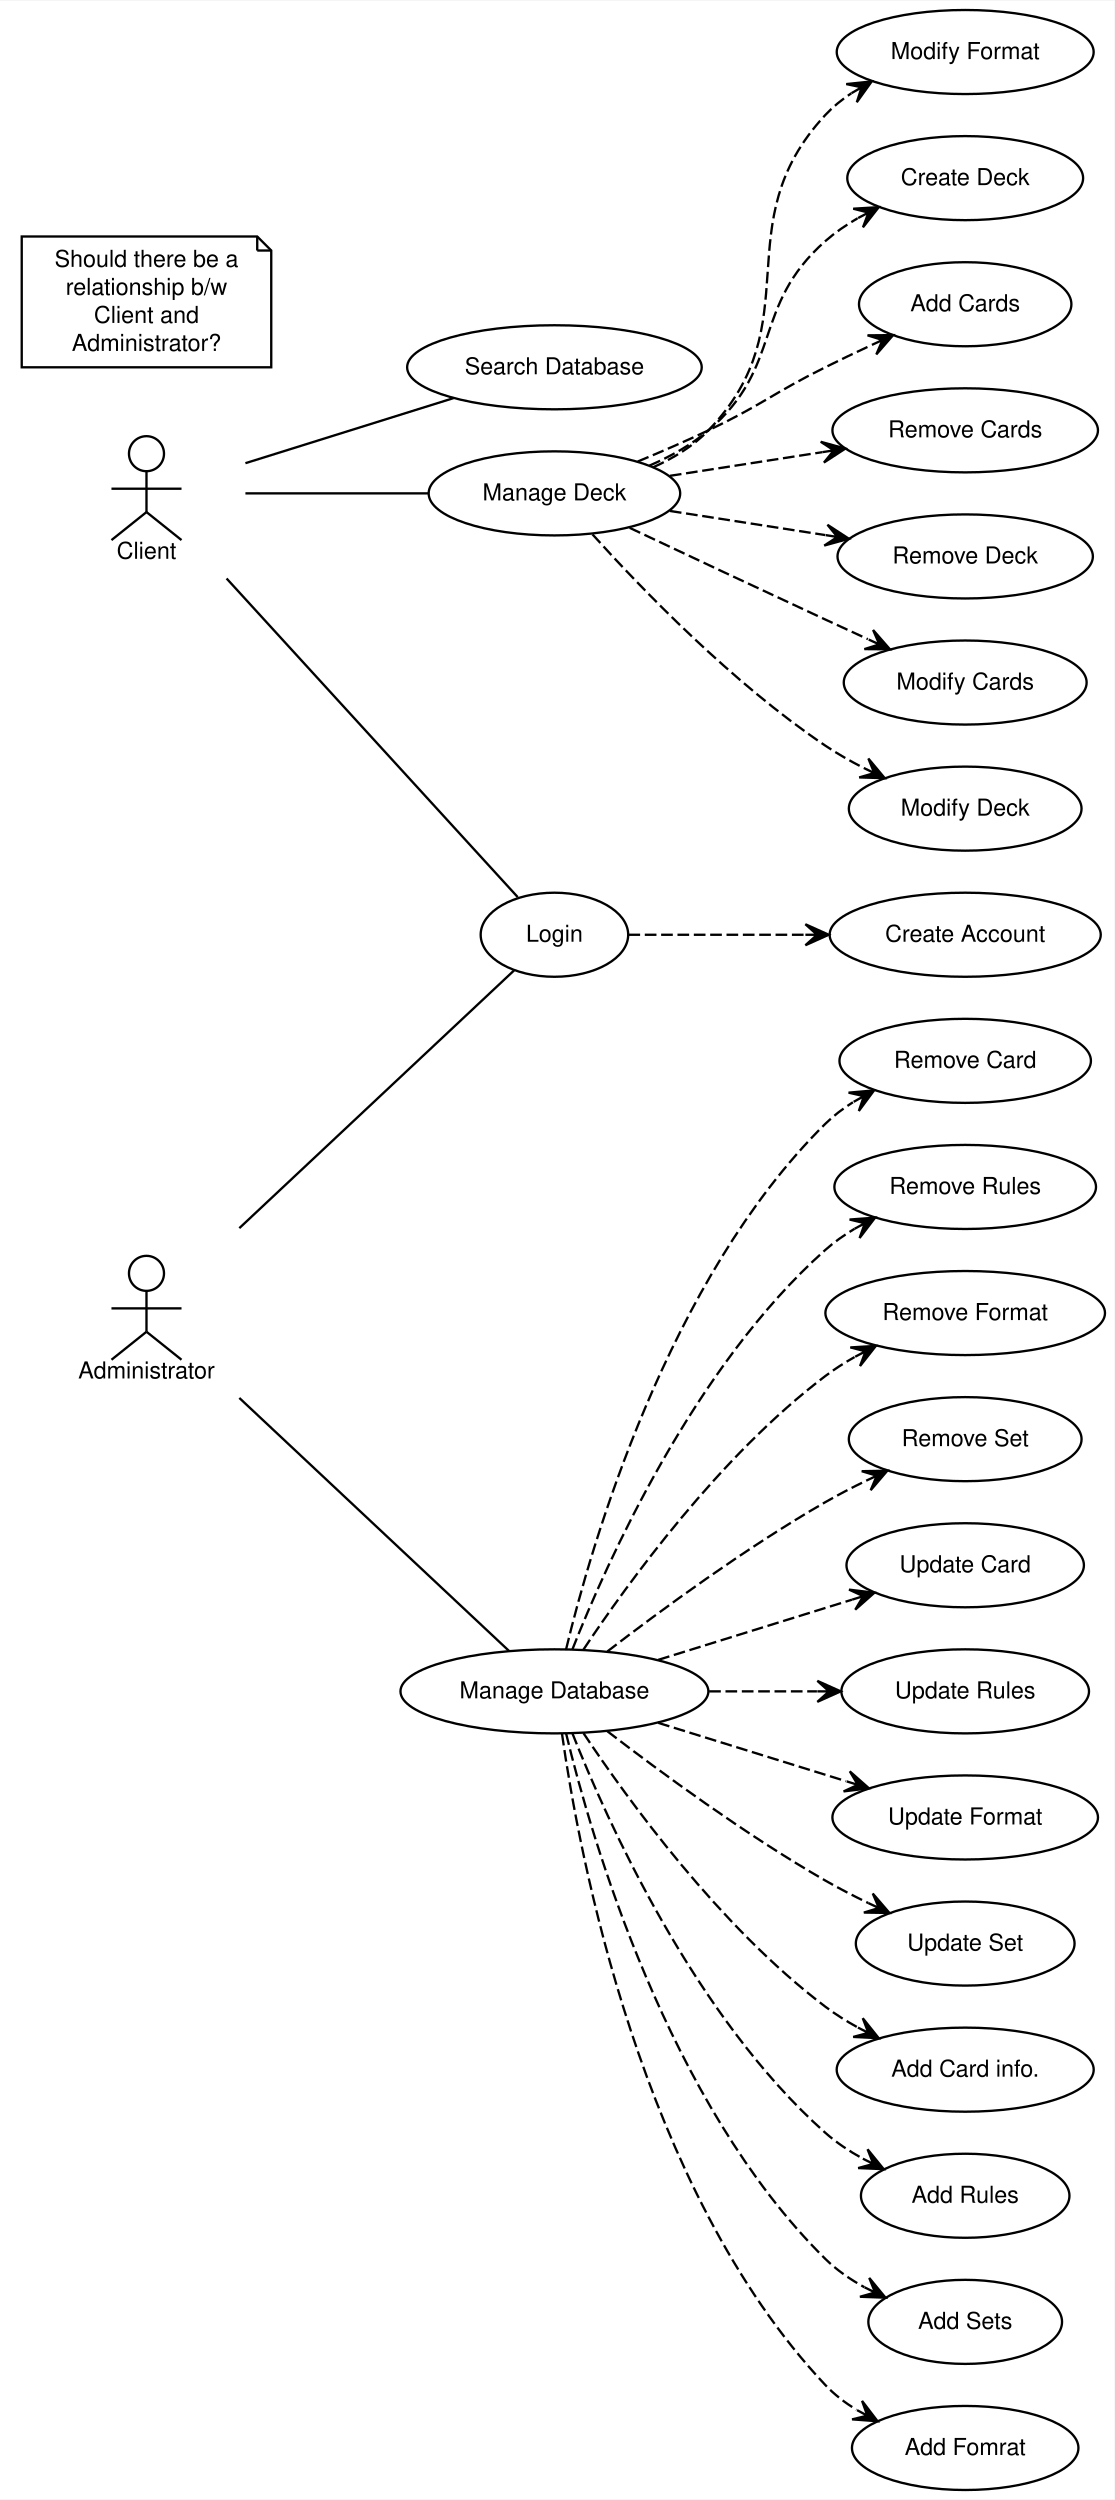
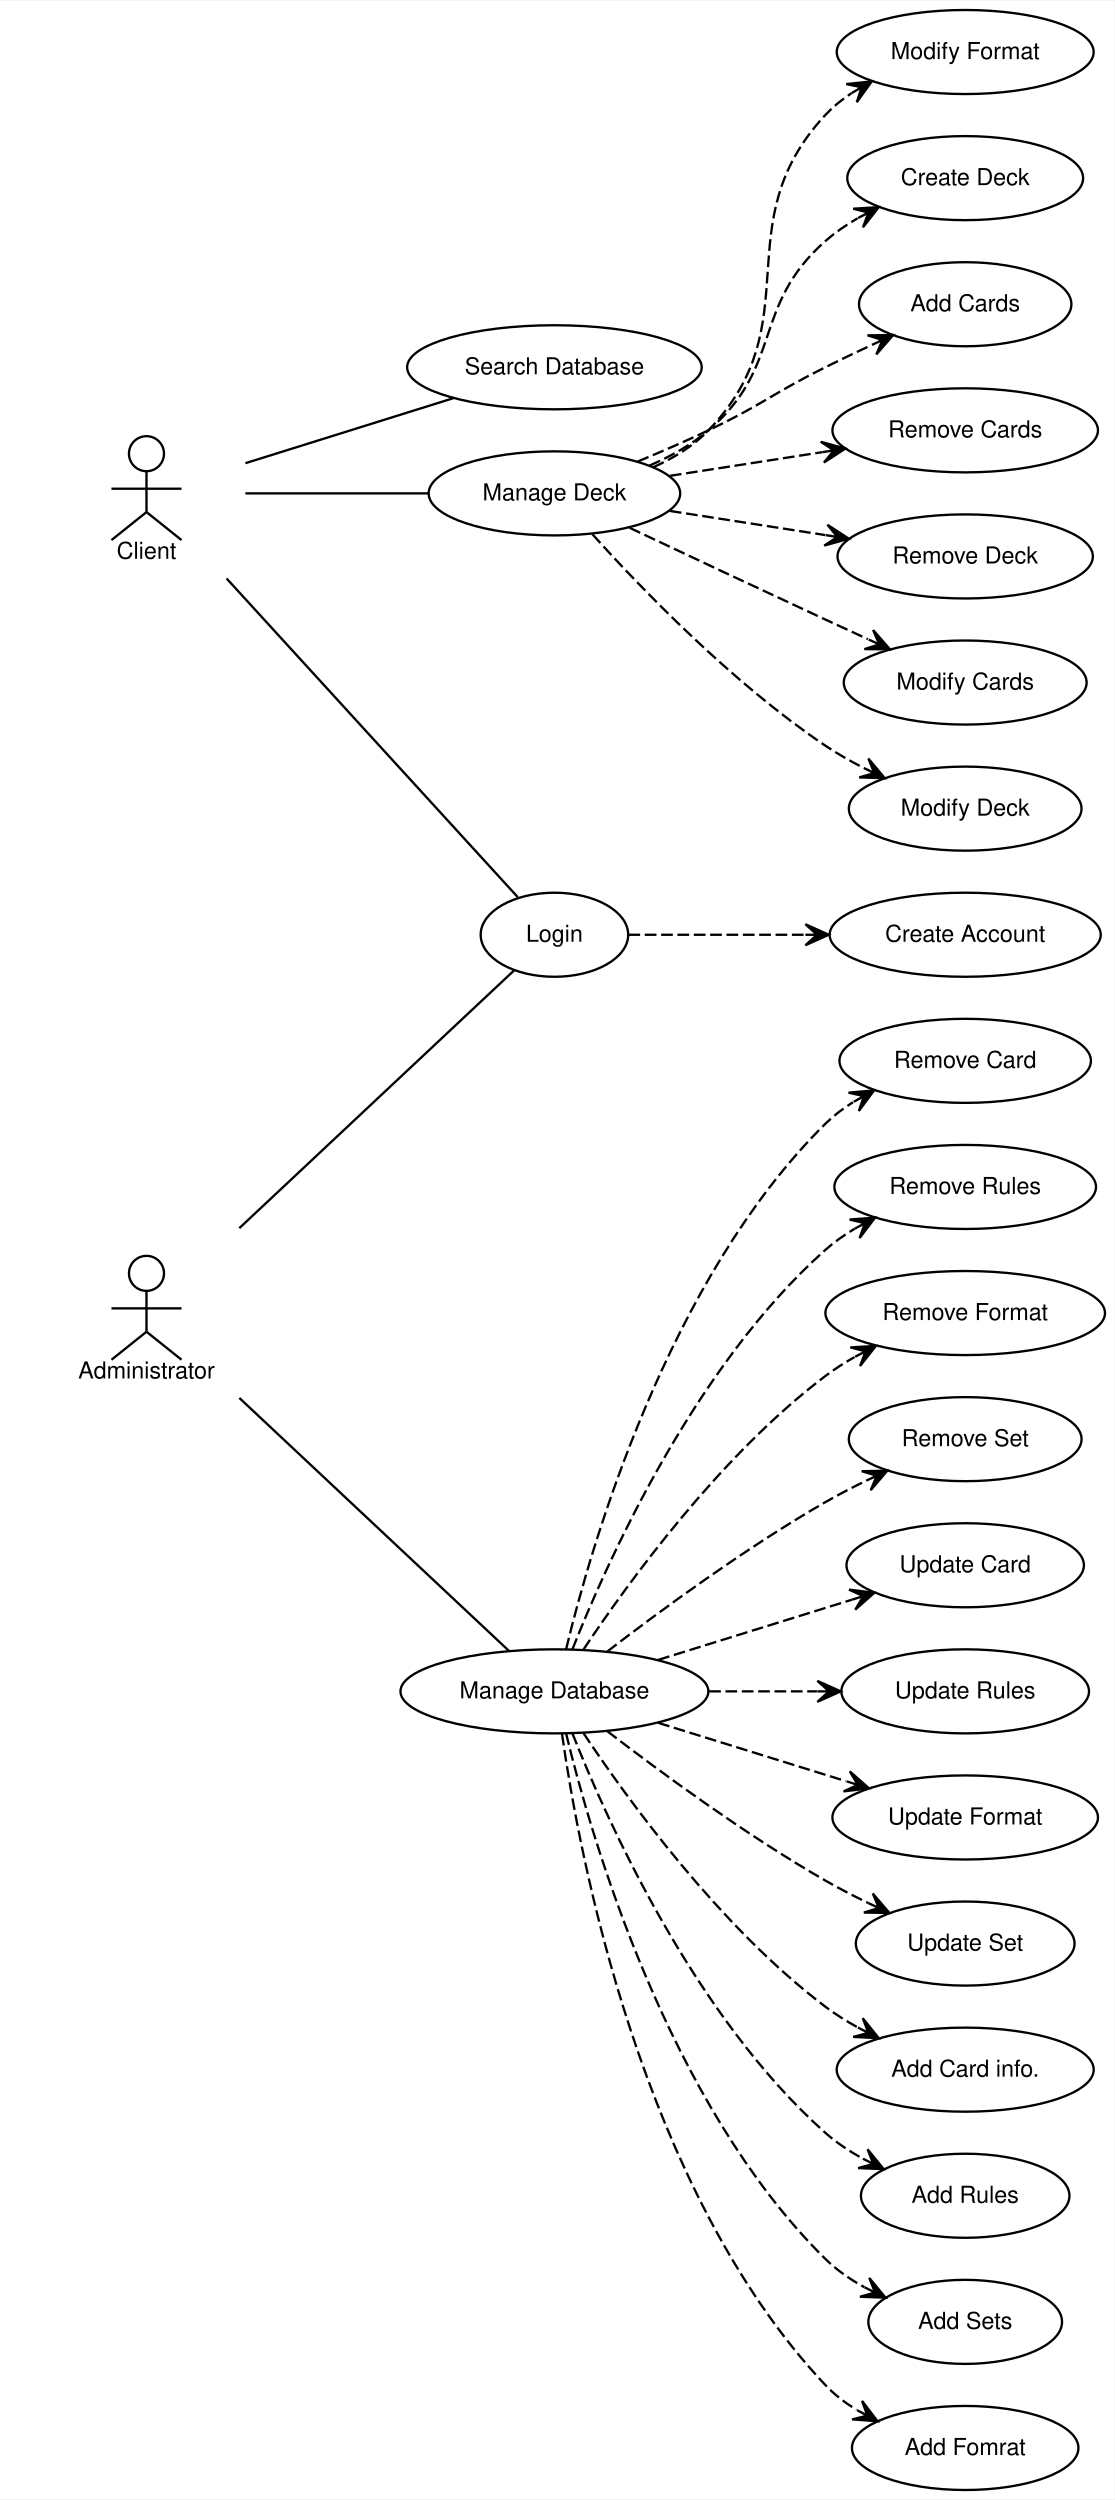
<svg xmlns="http://www.w3.org/2000/svg" width="477pt" height="1070pt" viewBox="0.00 0.00 477.25 1070.00">
  <g id="graph0" class="graph" transform="scale(1 1) rotate(0) translate(4 1066)">
    <polygon fill="white" stroke="none" points="-4,4 -4,-1066 473.254,-1066 473.254,4 -4,4" />
    <g id="node1" class="node">
      <g transform="translate(58.7285,-852)" style="fill:none;stroke:black;stroke-width:1px">
        <circle cx="0" cy="-20" r="7.5" />
        <line x1="0" y1="-12.5" x2="0" y2="5" />
        <line x1="-15" y1="-5" x2="15" y2="-5" />
        <line x1="0" y1="5" x2="-15" y2="17" />
        <line x1="0" y1="5" x2="15" y2="17" />
      </g>
      <text text-anchor="middle" x="58.728" y="-827" font-family="Helvetica,sans-Serif" font-size="10.00">Client</text>
    </g>
    <g id="node3" class="node">
      <ellipse fill="none" stroke="black" cx="233.421" cy="-666" rx="31.586" ry="18" />
      <text text-anchor="middle" x="233.421" y="-663" font-family="Helvetica,sans-Serif" font-size="10.00">Login</text>
    </g>
    <g id="edge1" class="edge">
      <path fill="none" stroke="black" d="M93.025,-818.559C130.662,-777.368 190.254,-712.149 217.698,-682.114" />
    </g>
    <g id="node5" class="node">
      <ellipse fill="none" stroke="black" cx="233.421" cy="-909" rx="63.079" ry="18" />
      <text text-anchor="middle" x="233.421" y="-906" font-family="Helvetica,sans-Serif" font-size="10.00">Search Database</text>
    </g>
    <g id="edge3" class="edge">
      <path fill="none" stroke="black" d="M101.093,-867.934C128.035,-876.359 163.083,-887.318 190.195,-895.796" />
    </g>
    <g id="node6" class="node">
      <ellipse fill="none" stroke="black" cx="233.421" cy="-855" rx="53.857" ry="18" />
      <text text-anchor="middle" x="233.421" y="-852" font-family="Helvetica,sans-Serif" font-size="10.00">Manage Deck</text>
    </g>
    <g id="edge4" class="edge">
      <path fill="none" stroke="black" d="M101.093,-855C124.542,-855 154.132,-855 179.286,-855" />
    </g>
    <g id="node2" class="node">
      <g transform="translate(58.7285,-501)" style="fill:none;stroke:black;stroke-width:1px">
        <circle cx="0" cy="-20" r="7.5" />
        <line x1="0" y1="-12.5" x2="0" y2="5" />
        <line x1="-15" y1="-5" x2="15" y2="-5" />
        <line x1="0" y1="5" x2="-15" y2="17" />
        <line x1="0" y1="5" x2="15" y2="17" />
      </g>
      <text text-anchor="middle" x="58.728" y="-476" font-family="Helvetica,sans-Serif" font-size="10.00">Administrator</text>
    </g>
    <g id="edge12" class="edge">
      <path fill="none" stroke="black" d="M98.484,-540.356C135.478,-575.059 189.419,-625.661 216.153,-650.739" />
    </g>
    <g id="node14" class="node">
      <ellipse fill="none" stroke="black" cx="233.421" cy="-342" rx="65.929" ry="18" />
      <text text-anchor="middle" x="233.421" y="-339" font-family="Helvetica,sans-Serif" font-size="10.00">Manage Database</text>
    </g>
    <g id="edge13" class="edge">
      <path fill="none" stroke="black" d="M98.484,-467.644C134.483,-433.874 186.532,-385.048 213.939,-359.338" />
    </g>
    <g id="node4" class="node">
      <ellipse fill="none" stroke="black" cx="409.32" cy="-666" rx="58.05" ry="18" />
      <text text-anchor="middle" x="409.32" y="-663" font-family="Helvetica,sans-Serif" font-size="10.00">Create Account</text>
    </g>
    <g id="edge2" class="edge">
      <path fill="none" stroke="black" stroke-dasharray="5,2" d="M265.111,-666C286.028,-666 314.558,-666 340.649,-666" />
      <polygon fill="black" stroke="black" points="350.887,-666 340.887,-670.5 345.887,-666 340.887,-666 340.887,-666 340.887,-666 345.887,-666 340.887,-661.5 350.887,-666 350.887,-666" />
    </g>
    <g id="node7" class="node">
      <ellipse fill="none" stroke="black" cx="409.32" cy="-720" rx="49.825" ry="18" />
      <text text-anchor="middle" x="409.32" y="-717" font-family="Helvetica,sans-Serif" font-size="10.00">Modify Deck</text>
    </g>
    <g id="edge5" class="edge">
      <path fill="none" stroke="black" stroke-dasharray="5,2" d="M249.721,-837.436C270.495,-814.388 309.615,-773.738 349.386,-747 354.412,-743.621 359.929,-740.47 365.508,-737.599" />
      <polygon fill="black" stroke="black" points="374.882,-733.044 367.855,-741.462 370.385,-735.229 365.888,-737.415 365.888,-737.415 365.888,-737.415 370.385,-735.229 363.921,-733.368 374.882,-733.044 374.882,-733.044" />
    </g>
    <g id="node8" class="node">
      <ellipse fill="none" stroke="black" cx="409.32" cy="-1044" rx="55.013" ry="18" />
      <text text-anchor="middle" x="409.32" y="-1041" font-family="Helvetica,sans-Serif" font-size="10.00">Modify Format</text>
    </g>
    <g id="edge6" class="edge">
      <path fill="none" stroke="black" stroke-dasharray="5,2" d="M275.729,-866.198C284.393,-870.077 292.867,-875.221 299.386,-882 343.733,-928.121 305.868,-970.095 349.386,-1017 352.658,-1020.53 356.481,-1023.63 360.579,-1026.35" />
      <polygon fill="black" stroke="black" points="369.29,-1031.41 358.383,-1030.28 364.967,-1028.9 360.644,-1026.39 360.644,-1026.39 360.644,-1026.39 364.967,-1028.9 362.905,-1022.5 369.29,-1031.41 369.29,-1031.41" />
    </g>
    <g id="node9" class="node">
      <ellipse fill="none" stroke="black" cx="409.32" cy="-990" rx="50.498" ry="18" />
      <text text-anchor="middle" x="409.32" y="-987" font-family="Helvetica,sans-Serif" font-size="10.00">Create Deck</text>
    </g>
    <g id="edge7" class="edge">
      <path fill="none" stroke="black" stroke-dasharray="5,2" d="M274.113,-866.897C283.044,-870.774 292.042,-875.741 299.386,-882 331.584,-909.443 317.683,-934.987 349.386,-963 353.55,-966.679 358.3,-969.944 363.255,-972.817" />
      <polygon fill="black" stroke="black" points="372.314,-977.57 361.368,-976.908 367.886,-975.246 363.459,-972.923 363.459,-972.923 363.459,-972.923 367.886,-975.246 365.549,-968.939 372.314,-977.57 372.314,-977.57" />
    </g>
    <g id="node10" class="node">
      <ellipse fill="none" stroke="black" cx="409.32" cy="-936" rx="45.481" ry="18" />
      <text text-anchor="middle" x="409.32" y="-933" font-family="Helvetica,sans-Serif" font-size="10.00">Add Cards</text>
    </g>
    <g id="edge8" class="edge">
      <path fill="none" stroke="black" stroke-dasharray="5,2" d="M269.097,-868.651C278.973,-872.743 289.682,-877.378 299.386,-882 322.187,-892.86 326.782,-897.734 349.386,-909 355.679,-912.137 362.412,-915.351 368.994,-918.418" />
      <polygon fill="black" stroke="black" points="378.461,-922.779 367.495,-922.682 373.92,-920.687 369.378,-918.595 369.378,-918.595 369.378,-918.595 373.92,-920.687 371.261,-914.508 378.461,-922.779 378.461,-922.779" />
    </g>
    <g id="node11" class="node">
      <ellipse fill="none" stroke="black" cx="409.32" cy="-882" rx="56.857" ry="18" />
      <text text-anchor="middle" x="409.32" y="-879" font-family="Helvetica,sans-Serif" font-size="10.00">Remove Cards</text>
    </g>
    <g id="edge9" class="edge">
      <path fill="none" stroke="black" stroke-dasharray="5,2" d="M282.862,-862.521C303.076,-865.66 326.771,-869.339 348.092,-872.649" />
      <polygon fill="black" stroke="black" points="358.019,-874.19 347.447,-877.103 353.079,-873.423 348.138,-872.656 348.138,-872.656 348.138,-872.656 353.079,-873.423 348.828,-868.209 358.019,-874.19 358.019,-874.19" />
    </g>
    <g id="node12" class="node">
      <ellipse fill="none" stroke="black" cx="409.32" cy="-828" rx="54.681" ry="18" />
      <text text-anchor="middle" x="409.32" y="-825" font-family="Helvetica,sans-Serif" font-size="10.00">Remove Deck</text>
    </g>
    <g id="edge10" class="edge">
      <path fill="none" stroke="black" stroke-dasharray="5,2" d="M282.862,-847.479C303.51,-844.273 327.79,-840.503 349.461,-837.139" />
      <polygon fill="black" stroke="black" points="359.536,-835.574 350.345,-841.555 354.595,-836.341 349.654,-837.109 349.654,-837.109 349.654,-837.109 354.595,-836.341 348.964,-832.662 359.536,-835.574 359.536,-835.574" />
    </g>
    <g id="node13" class="node">
      <ellipse fill="none" stroke="black" cx="409.32" cy="-774" rx="52.002" ry="18" />
      <text text-anchor="middle" x="409.32" y="-771" font-family="Helvetica,sans-Serif" font-size="10.00">Modify Cards</text>
    </g>
    <g id="edge11" class="edge">
      <path fill="none" stroke="black" stroke-dasharray="5,2" d="M265.612,-840.251C288.715,-829.351 320.981,-814.177 349.386,-801 355.282,-798.265 361.516,-795.39 367.637,-792.577" />
      <polygon fill="black" stroke="black" points="377.097,-788.237 369.884,-796.497 372.552,-790.322 368.008,-792.407 368.008,-792.407 368.008,-792.407 372.552,-790.322 366.131,-788.317 377.097,-788.237 377.097,-788.237" />
    </g>
    <g id="node15" class="node">
      <ellipse fill="none" stroke="black" cx="409.32" cy="-180" rx="55.034" ry="18" />
      <text text-anchor="middle" x="409.32" y="-177" font-family="Helvetica,sans-Serif" font-size="10.00">Add Card info.</text>
    </g>
    <g id="edge14" class="edge">
      <path fill="none" stroke="black" stroke-dasharray="5,2" d="M245.867,-324.079C264.582,-295.96 304.207,-241.167 349.386,-207 353.706,-203.733 358.484,-200.74 363.396,-198.034" />
      <polygon fill="black" stroke="black" points="372.311,-193.475 365.457,-202.034 367.86,-195.751 363.408,-198.028 363.408,-198.028 363.408,-198.028 367.86,-195.751 361.359,-194.021 372.311,-193.475 372.311,-193.475" />
    </g>
    <g id="node16" class="node">
      <ellipse fill="none" stroke="black" cx="409.32" cy="-126" rx="44.645" ry="18" />
      <text text-anchor="middle" x="409.32" y="-123" font-family="Helvetica,sans-Serif" font-size="10.00">Add Rules</text>
    </g>
    <g id="edge15" class="edge">
      <path fill="none" stroke="black" stroke-dasharray="5,2" d="M241.138,-323.965C255.63,-287.239 293.14,-203.028 349.386,-153 354.132,-148.779 359.649,-145.106 365.368,-141.946" />
      <polygon fill="black" stroke="black" points="374.437,-137.396 367.517,-145.903 369.968,-139.638 365.499,-141.88 365.499,-141.88 365.499,-141.88 369.968,-139.638 363.481,-137.858 374.437,-137.396 374.437,-137.396" />
    </g>
    <g id="node17" class="node">
      <ellipse fill="none" stroke="black" cx="409.32" cy="-72" rx="41.472" ry="18" />
      <text text-anchor="middle" x="409.32" y="-69" font-family="Helvetica,sans-Serif" font-size="10.00">Add Sets</text>
    </g>
    <g id="edge16" class="edge">
      <path fill="none" stroke="black" stroke-dasharray="5,2" d="M238.418,-323.953C249.026,-279.927 281.817,-165.743 349.386,-99 354.227,-94.218 360.07,-90.188 366.17,-86.823" />
      <polygon fill="black" stroke="black" points="375.206,-82.356 368.235,-90.822 370.724,-84.572 366.241,-86.787 366.241,-86.787 366.241,-86.787 370.724,-84.572 364.247,-82.753 375.206,-82.356 375.206,-82.356" />
    </g>
    <g id="node18" class="node">
      <ellipse fill="none" stroke="black" cx="409.32" cy="-18" rx="48.492" ry="18" />
      <text text-anchor="middle" x="409.32" y="-15" font-family="Helvetica,sans-Serif" font-size="10.00">Add Fomrat</text>
    </g>
    <g id="edge17" class="edge">
      <path fill="none" stroke="black" stroke-dasharray="5,2" d="M236.665,-323.789C243.801,-273.158 270.363,-128.935 349.386,-45 353.243,-40.903 357.842,-37.376 362.745,-34.354" />
      <polygon fill="black" stroke="black" points="371.806,-29.442 365.158,-38.164 367.41,-31.825 363.014,-34.208 363.014,-34.208 363.014,-34.208 367.41,-31.825 360.87,-30.252 371.806,-29.442 371.806,-29.442" />
    </g>
    <g id="node19" class="node">
      <ellipse fill="none" stroke="black" cx="409.32" cy="-612" rx="53.844" ry="18" />
      <text text-anchor="middle" x="409.32" y="-609" font-family="Helvetica,sans-Serif" font-size="10.00">Remove Card</text>
    </g>
    <g id="edge18" class="edge">
      <path fill="none" stroke="black" stroke-dasharray="5,2" d="M238.418,-360.047C249.026,-404.073 281.817,-518.257 349.386,-585 352.904,-588.475 356.95,-591.552 361.24,-594.267" />
      <polygon fill="black" stroke="black" points="370.296,-599.338 359.372,-598.378 365.933,-596.895 361.571,-594.452 361.571,-594.452 361.571,-594.452 365.933,-596.895 363.77,-590.526 370.296,-599.338 370.296,-599.338" />
    </g>
    <g id="node20" class="node">
      <ellipse fill="none" stroke="black" cx="409.32" cy="-558" rx="56.023" ry="18" />
      <text text-anchor="middle" x="409.32" y="-555" font-family="Helvetica,sans-Serif" font-size="10.00">Remove Rules</text>
    </g>
    <g id="edge19" class="edge">
      <path fill="none" stroke="black" stroke-dasharray="5,2" d="M241.138,-360.035C255.63,-396.761 293.14,-480.972 349.386,-531 353.178,-534.373 357.462,-537.395 361.949,-540.086" />
      <polygon fill="black" stroke="black" points="370.748,-544.856 359.812,-544.046 366.352,-542.473 361.956,-540.09 361.956,-540.09 361.956,-540.09 366.352,-542.473 364.101,-536.134 370.748,-544.856 370.748,-544.856" />
    </g>
    <g id="node21" class="node">
      <ellipse fill="none" stroke="black" cx="409.32" cy="-504" rx="59.868" ry="18" />
      <text text-anchor="middle" x="409.32" y="-501" font-family="Helvetica,sans-Serif" font-size="10.00">Remove Format</text>
    </g>
    <g id="edge20" class="edge">
      <path fill="none" stroke="black" stroke-dasharray="5,2" d="M245.867,-359.921C264.582,-388.04 304.207,-442.833 349.386,-477 353.276,-479.942 357.539,-482.662 361.936,-485.151" />
      <polygon fill="black" stroke="black" points="371.075,-489.931 360.128,-489.283 366.644,-487.614 362.214,-485.296 362.214,-485.296 362.214,-485.296 366.644,-487.614 364.3,-481.309 371.075,-489.931 371.075,-489.931" />
    </g>
    <g id="node22" class="node">
      <ellipse fill="none" stroke="black" cx="409.32" cy="-450" rx="49.835" ry="18" />
      <text text-anchor="middle" x="409.32" y="-447" font-family="Helvetica,sans-Serif" font-size="10.00">Remove Set</text>
    </g>
    <g id="edge21" class="edge">
      <path fill="none" stroke="black" stroke-dasharray="5,2" d="M256.087,-359.092C278.621,-376.423 315.306,-403.41 349.386,-423 354.892,-426.165 360.835,-429.247 366.755,-432.129" />
      <polygon fill="black" stroke="black" points="375.971,-436.475 365.007,-436.28 371.449,-434.342 366.926,-432.21 366.926,-432.21 366.926,-432.21 371.449,-434.342 368.846,-428.139 375.971,-436.475 375.971,-436.475" />
    </g>
    <g id="node23" class="node">
      <ellipse fill="none" stroke="black" cx="409.32" cy="-396" rx="50.842" ry="18" />
      <text text-anchor="middle" x="409.32" y="-393" font-family="Helvetica,sans-Serif" font-size="10.00">Update Card</text>
    </g>
    <g id="edge22" class="edge">
      <path fill="none" stroke="black" stroke-dasharray="5,2" d="M277.855,-355.487C303.1,-363.326 334.938,-373.213 360.843,-381.257" />
      <polygon fill="black" stroke="black" points="370.455,-384.242 359.57,-385.574 365.68,-382.759 360.905,-381.276 360.905,-381.276 360.905,-381.276 365.68,-382.759 362.239,-376.979 370.455,-384.242 370.455,-384.242" />
    </g>
    <g id="node24" class="node">
      <ellipse fill="none" stroke="black" cx="409.32" cy="-342" rx="53.021" ry="18" />
      <text text-anchor="middle" x="409.32" y="-339" font-family="Helvetica,sans-Serif" font-size="10.00">Update Rules</text>
    </g>
    <g id="edge23" class="edge">
      <path fill="none" stroke="black" stroke-dasharray="5,2" d="M299.669,-342C314.782,-342 330.83,-342 345.822,-342" />
      <polygon fill="black" stroke="black" points="356.007,-342 346.007,-346.5 351.007,-342 346.007,-342 346.007,-342 346.007,-342 351.007,-342 346.007,-337.5 356.007,-342 356.007,-342" />
    </g>
    <g id="node25" class="node">
      <ellipse fill="none" stroke="black" cx="409.32" cy="-288" rx="56.866" ry="18" />
      <text text-anchor="middle" x="409.32" y="-285" font-family="Helvetica,sans-Serif" font-size="10.00">Update Format</text>
    </g>
    <g id="edge24" class="edge">
      <path fill="none" stroke="black" stroke-dasharray="5,2" d="M277.855,-328.513C302.278,-320.929 332.873,-311.428 358.295,-303.534" />
      <polygon fill="black" stroke="black" points="368.119,-300.483 359.904,-307.746 363.344,-301.966 358.569,-303.449 358.569,-303.449 358.569,-303.449 363.344,-301.966 357.235,-299.151 368.119,-300.483 368.119,-300.483" />
    </g>
    <g id="node26" class="node">
      <ellipse fill="none" stroke="black" cx="409.32" cy="-234" rx="46.833" ry="18" />
      <text text-anchor="middle" x="409.32" y="-231" font-family="Helvetica,sans-Serif" font-size="10.00">Update Set</text>
    </g>
    <g id="edge25" class="edge">
      <path fill="none" stroke="black" stroke-dasharray="5,2" d="M256.087,-324.908C278.621,-307.577 315.306,-280.59 349.386,-261 355.22,-257.646 361.545,-254.386 367.811,-251.359" />
      <polygon fill="black" stroke="black" points="376.889,-247.106 369.742,-255.424 372.361,-249.228 367.833,-251.349 367.833,-251.349 367.833,-251.349 372.361,-249.228 365.924,-247.274 376.889,-247.106 376.889,-247.106" />
    </g>
-     <g id="node27" class="node">
-       <polygon fill="none" stroke="black" points="106.152,-965 5.305,-965 5.305,-909 112.152,-909 112.152,-959 106.152,-965" />
-       <polyline fill="none" stroke="black" points="106.152,-965 106.152,-959 " />
-       <polyline fill="none" stroke="black" points="112.152,-959 106.152,-959 " />
-       <text text-anchor="middle" x="58.728" y="-952" font-family="Helvetica,sans-Serif" font-size="10.00">Should there be a</text>
-       <text text-anchor="middle" x="58.728" y="-940" font-family="Helvetica,sans-Serif" font-size="10.00">relationship b/w</text>
-       <text text-anchor="middle" x="58.728" y="-928" font-family="Helvetica,sans-Serif" font-size="10.00">Client and</text>
-       <text text-anchor="middle" x="58.728" y="-916" font-family="Helvetica,sans-Serif" font-size="10.00">Administrator?</text>
-     </g>
  </g>
</svg>
